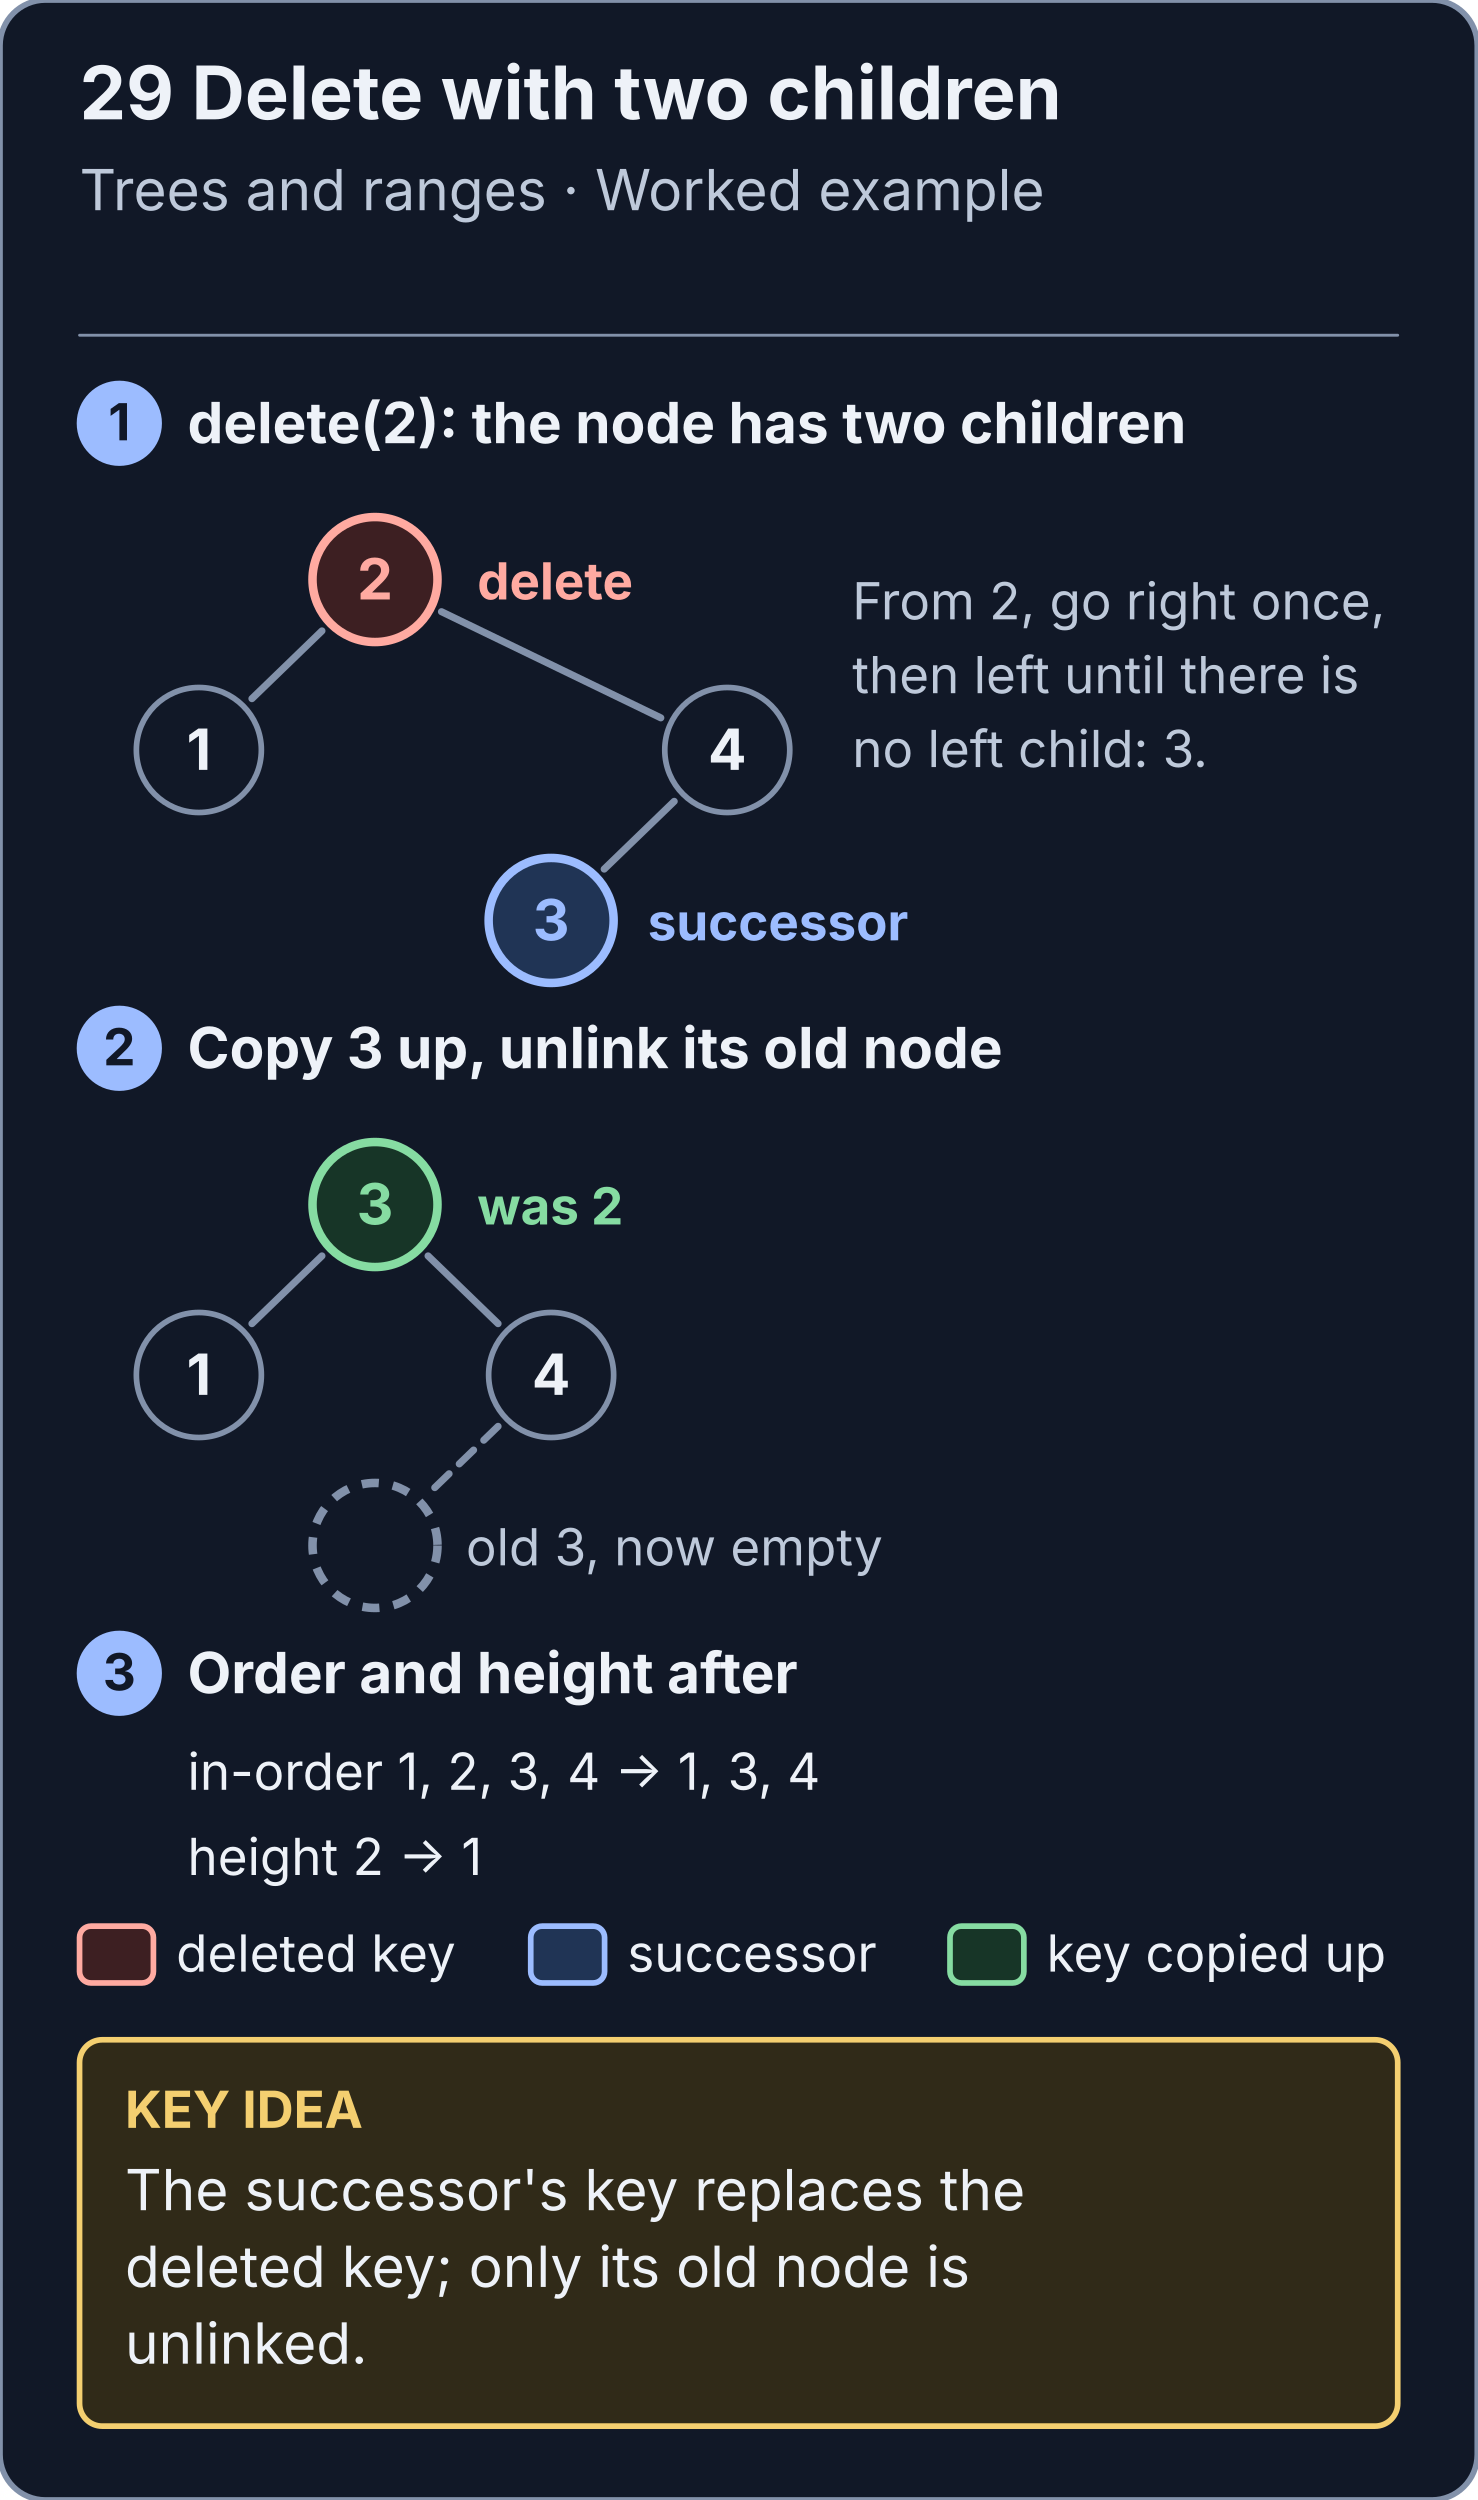
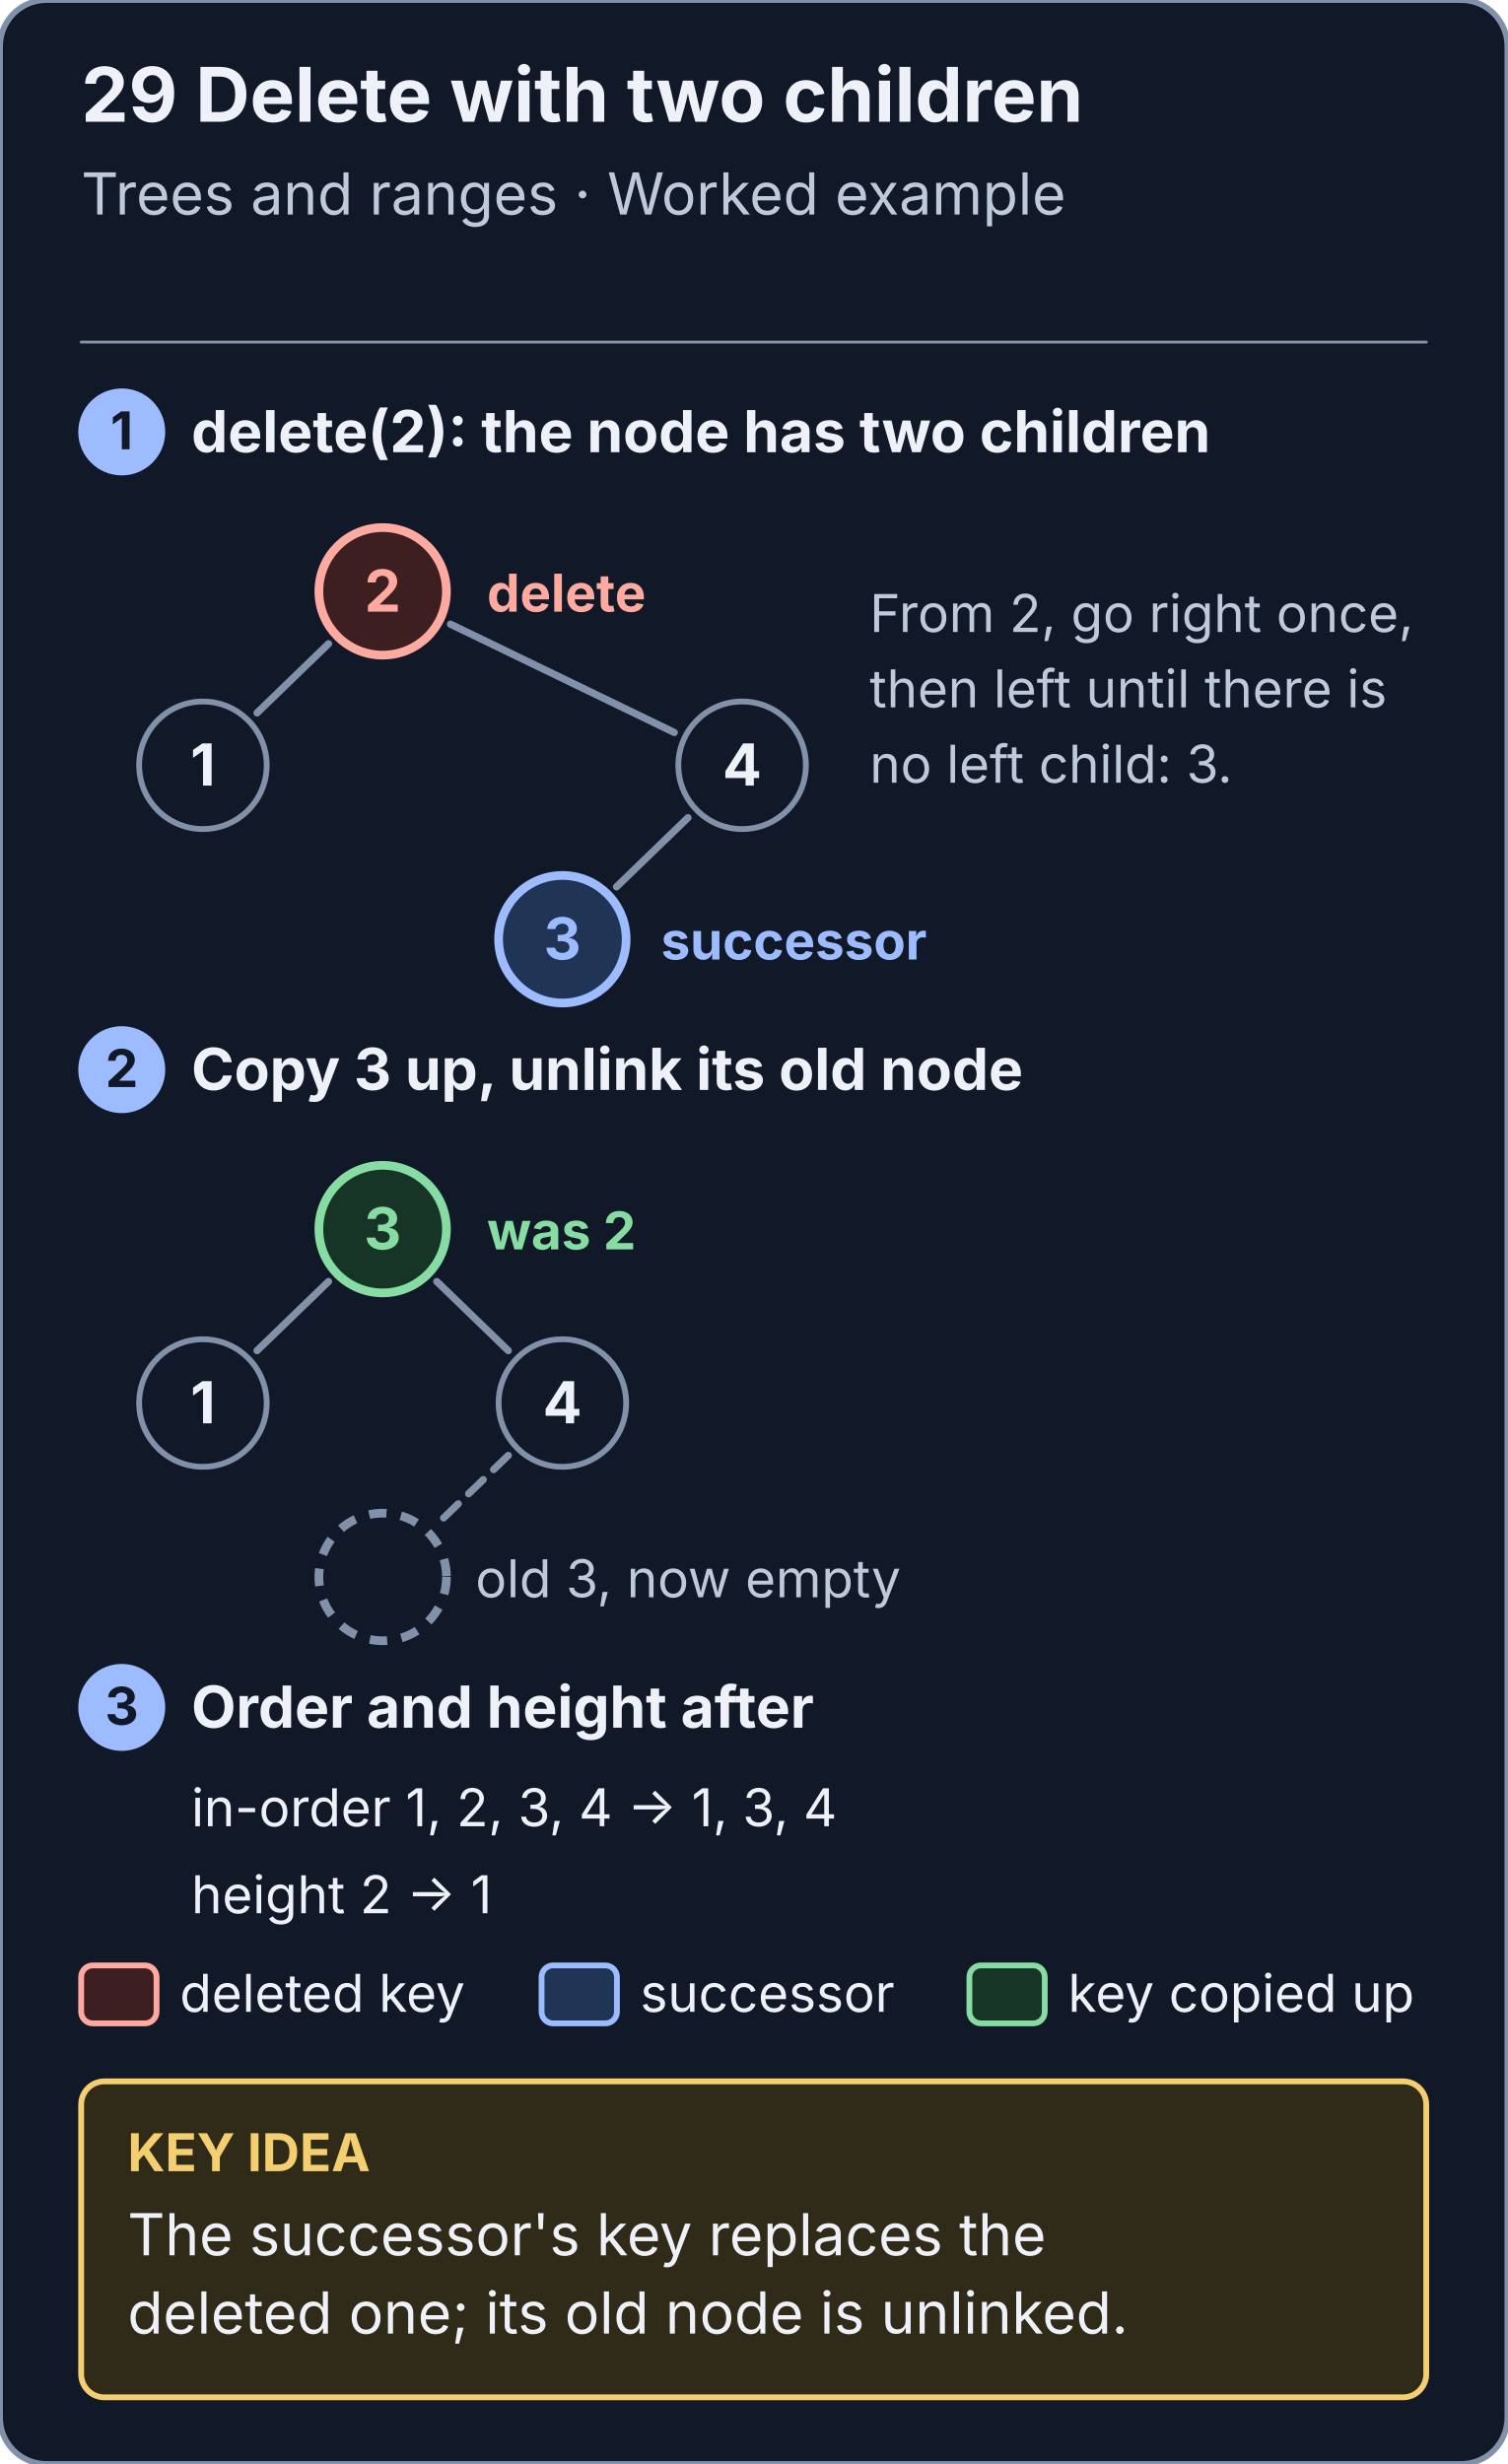
- <svg xmlns="http://www.w3.org/2000/svg" viewBox="0 0 520 880" width="520" height="880" role="img" aria-labelledby="title desc">
+ <svg xmlns="http://www.w3.org/2000/svg" viewBox="0 0 520 850" width="520" height="850" role="img" aria-labelledby="title desc">
  <style>text{font-family:system-ui,-apple-system,BlinkMacSystemFont,"Segoe UI",sans-serif} line,path{stroke-linecap:round;stroke-linejoin:round}</style>
  <defs>
    <marker id="bst-delete-successor-paper-arrow" markerWidth="9" markerHeight="9" refX="8" refY="4" orient="auto" markerUnits="userSpaceOnUse">
      <path d="M 0 0 L 8 4 L 0 8 Z" fill="#111827" />
    </marker>
    <marker id="bst-delete-successor-ink-arrow" markerWidth="9" markerHeight="9" refX="8" refY="4" orient="auto" markerUnits="userSpaceOnUse">
      <path d="M 0 0 L 8 4 L 0 8 Z" fill="#eef2f8" />
    </marker>
    <marker id="bst-delete-successor-muted-arrow" markerWidth="9" markerHeight="9" refX="8" refY="4" orient="auto" markerUnits="userSpaceOnUse">
      <path d="M 0 0 L 8 4 L 0 8 Z" fill="#bec9da" />
    </marker>
    <marker id="bst-delete-successor-line-arrow" markerWidth="9" markerHeight="9" refX="8" refY="4" orient="auto" markerUnits="userSpaceOnUse">
      <path d="M 0 0 L 8 4 L 0 8 Z" fill="#8291aa" />
    </marker>
    <marker id="bst-delete-successor-blue-arrow" markerWidth="9" markerHeight="9" refX="8" refY="4" orient="auto" markerUnits="userSpaceOnUse">
      <path d="M 0 0 L 8 4 L 0 8 Z" fill="#9cbcff" />
    </marker>
    <marker id="bst-delete-successor-soft-arrow" markerWidth="9" markerHeight="9" refX="8" refY="4" orient="auto" markerUnits="userSpaceOnUse">
      <path d="M 0 0 L 8 4 L 0 8 Z" fill="#203455" />
    </marker>
    <marker id="bst-delete-successor-note-arrow" markerWidth="9" markerHeight="9" refX="8" refY="4" orient="auto" markerUnits="userSpaceOnUse">
      <path d="M 0 0 L 8 4 L 0 8 Z" fill="#302a18" />
    </marker>
    <marker id="bst-delete-successor-gold-arrow" markerWidth="9" markerHeight="9" refX="8" refY="4" orient="auto" markerUnits="userSpaceOnUse">
      <path d="M 0 0 L 8 4 L 0 8 Z" fill="#f4cf70" />
    </marker>
    <marker id="bst-delete-successor-red-arrow" markerWidth="9" markerHeight="9" refX="8" refY="4" orient="auto" markerUnits="userSpaceOnUse">
      <path d="M 0 0 L 8 4 L 0 8 Z" fill="#ffaaa1" />
    </marker>
    <marker id="bst-delete-successor-panel-arrow" markerWidth="9" markerHeight="9" refX="8" refY="4" orient="auto" markerUnits="userSpaceOnUse">
      <path d="M 0 0 L 8 4 L 0 8 Z" fill="#192333" />
    </marker>
    <marker id="bst-delete-successor-green-arrow" markerWidth="9" markerHeight="9" refX="8" refY="4" orient="auto" markerUnits="userSpaceOnUse">
      <path d="M 0 0 L 8 4 L 0 8 Z" fill="#86dca2" />
    </marker>
    <marker id="bst-delete-successor-mint-arrow" markerWidth="9" markerHeight="9" refX="8" refY="4" orient="auto" markerUnits="userSpaceOnUse">
      <path d="M 0 0 L 8 4 L 0 8 Z" fill="#173527" />
    </marker>
    <marker id="bst-delete-successor-violet-arrow" markerWidth="9" markerHeight="9" refX="8" refY="4" orient="auto" markerUnits="userSpaceOnUse">
      <path d="M 0 0 L 8 4 L 0 8 Z" fill="#cdb6ff" />
    </marker>
    <marker id="bst-delete-successor-lilac-arrow" markerWidth="9" markerHeight="9" refX="8" refY="4" orient="auto" markerUnits="userSpaceOnUse">
      <path d="M 0 0 L 8 4 L 0 8 Z" fill="#2a2346" />
    </marker>
    <marker id="bst-delete-successor-rose-arrow" markerWidth="9" markerHeight="9" refX="8" refY="4" orient="auto" markerUnits="userSpaceOnUse">
      <path d="M 0 0 L 8 4 L 0 8 Z" fill="#3d1f22" />
    </marker>
  </defs>
-   <rect x="0" y="0" width="520" height="880" rx="16" fill="#111827" stroke="#8291aa" stroke-width="2" />
+   <rect x="0" y="0" width="520" height="850" rx="16" fill="#111827" stroke="#8291aa" stroke-width="2" />
  <text x="28" y="42" font-size="26" fill="#eef2f8" text-anchor="start" font-weight="700">29  Delete with two children</text>
  <text x="28" y="74" font-size="20" fill="#bec9da" text-anchor="start" font-weight="400">Trees and ranges · Worked example</text>
  <line x1="28" y1="118" x2="492" y2="118" stroke="#8291aa" stroke-width="1" />
  <circle cx="42" cy="149" r="14" fill="#9cbcff" stroke="#9cbcff" stroke-width="2" />
  <text x="42" y="155" font-size="18" fill="#111827" text-anchor="middle" font-weight="700">1</text>
  <text x="66" y="156" font-size="20" fill="#eef2f8" text-anchor="start" font-weight="700">delete(2): the node has two children</text>
  <line x1="113.32" y1="222.08" x2="88.68" y2="245.92" stroke="#8291aa" stroke-width="2.5" />
  <line x1="237.32" y1="282.08" x2="212.68" y2="305.92" stroke="#8291aa" stroke-width="2.5" />
  <line x1="155.4" y1="215.32" x2="232.6" y2="252.68" stroke="#8291aa" stroke-width="2.5" />
  <circle cx="70" cy="264" r="22" fill="#111827" stroke="#8291aa" stroke-width="2" />
  <text x="70" y="271" font-size="20" fill="#eef2f8" text-anchor="middle" font-weight="700">1</text>
  <circle cx="132" cy="204" r="22" fill="#3d1f22" stroke="#ffaaa1" stroke-width="3" />
  <text x="132" y="211" font-size="20" fill="#ffaaa1" text-anchor="middle" font-weight="700">2</text>
  <circle cx="194" cy="324" r="22" fill="#203455" stroke="#9cbcff" stroke-width="3" />
  <text x="194" y="331" font-size="20" fill="#9cbcff" text-anchor="middle" font-weight="700">3</text>
  <circle cx="256" cy="264" r="22" fill="#111827" stroke="#8291aa" stroke-width="2" />
  <text x="256" y="271" font-size="20" fill="#eef2f8" text-anchor="middle" font-weight="700">4</text>
  <text x="168" y="211" font-size="18" fill="#ffaaa1" text-anchor="start" font-weight="700">delete</text>
  <text x="228" y="331" font-size="18" fill="#9cbcff" text-anchor="start" font-weight="700">successor</text>
  <text x="300" y="218" font-size="18" fill="#bec9da" text-anchor="start" font-weight="400">From 2, go right once,</text>
  <text x="300" y="244" font-size="18" fill="#bec9da" text-anchor="start" font-weight="400">then left until there is</text>
  <text x="300" y="270" font-size="18" fill="#bec9da" text-anchor="start" font-weight="400">no left child: 3.</text>
  <circle cx="42" cy="369" r="14" fill="#9cbcff" stroke="#9cbcff" stroke-width="2" />
  <text x="42" y="375" font-size="18" fill="#111827" text-anchor="middle" font-weight="700">2</text>
  <text x="66" y="376" font-size="20" fill="#eef2f8" text-anchor="start" font-weight="700">Copy 3 up, unlink its old node</text>
  <line x1="113.32" y1="442.08" x2="88.68" y2="465.92" stroke="#8291aa" stroke-width="2.5" />
  <line x1="150.68" y1="442.08" x2="175.32" y2="465.92" stroke="#8291aa" stroke-width="2.5" />
  <circle cx="70" cy="484" r="22" fill="#111827" stroke="#8291aa" stroke-width="2" />
  <text x="70" y="491" font-size="20" fill="#eef2f8" text-anchor="middle" font-weight="700">1</text>
  <circle cx="132" cy="424" r="22" fill="#173527" stroke="#86dca2" stroke-width="3" />
  <text x="132" y="431" font-size="20" fill="#86dca2" text-anchor="middle" font-weight="700">3</text>
  <circle cx="194" cy="484" r="22" fill="#111827" stroke="#8291aa" stroke-width="2" />
  <text x="194" y="491" font-size="20" fill="#eef2f8" text-anchor="middle" font-weight="700">4</text>
  <text x="168" y="431" font-size="18" fill="#86dca2" text-anchor="start" font-weight="700">was 2</text>
  <line x1="175.32" y1="502.08" x2="150.68" y2="525.92" stroke="#8291aa" stroke-width="2.5" stroke-dasharray="7 5" />
  <circle cx="132" cy="544" r="22" fill="#111827" stroke="#8291aa" stroke-width="3" stroke-dasharray="6 5" />
  <text x="132" y="551" font-size="20" fill="#bec9da" text-anchor="middle" font-weight="700" />
  <text x="164" y="551" font-size="18" fill="#bec9da" text-anchor="start" font-weight="400">old 3, now empty</text>
  <circle cx="42" cy="589" r="14" fill="#9cbcff" stroke="#9cbcff" stroke-width="2" />
  <text x="42" y="595" font-size="18" fill="#111827" text-anchor="middle" font-weight="700">3</text>
  <text x="66" y="596" font-size="20" fill="#eef2f8" text-anchor="start" font-weight="700">Order and height after</text>
  <text x="66" y="630" font-size="18" fill="#eef2f8" text-anchor="start" font-weight="400">in-order  1, 2, 3, 4  →  1, 3, 4</text>
  <text x="66" y="660" font-size="18" fill="#eef2f8" text-anchor="start" font-weight="400">height  2  →  1</text>
  <rect x="28" y="678" width="26" height="20" rx="4" fill="#3d1f22" stroke="#ffaaa1" stroke-width="2" />
  <text x="62" y="694" font-size="18" fill="#eef2f8" text-anchor="start" font-weight="400">deleted key</text>
  <rect x="186.816" y="678" width="26" height="20" rx="4" fill="#203455" stroke="#9cbcff" stroke-width="2" />
  <text x="220.816" y="694" font-size="18" fill="#eef2f8" text-anchor="start" font-weight="400">successor</text>
  <rect x="334.4" y="678" width="26" height="20" rx="4" fill="#173527" stroke="#86dca2" stroke-width="2" />
  <text x="368.4" y="694" font-size="18" fill="#eef2f8" text-anchor="start" font-weight="400">key copied up</text>
-   <rect x="28" y="718" width="464" height="136" rx="8" fill="#302a18" stroke="#f4cf70" stroke-width="2" />
+   <rect x="28" y="718" width="464" height="109" rx="8" fill="#302a18" stroke="#f4cf70" stroke-width="2" />
  <text x="44" y="749" font-size="18" fill="#f4cf70" text-anchor="start" font-weight="700">KEY IDEA</text>
  <text x="44" y="778" font-size="20" fill="#eef2f8" text-anchor="start" font-weight="400">The successor's key replaces the</text>
-   <text x="44" y="805" font-size="20" fill="#eef2f8" text-anchor="start" font-weight="400">deleted key; only its old node is</text>
-   <text x="44" y="832" font-size="20" fill="#eef2f8" text-anchor="start" font-weight="400">unlinked.</text>
+   <text x="44" y="805" font-size="20" fill="#eef2f8" text-anchor="start" font-weight="400">deleted one; its old node is unlinked.</text>
</svg>
